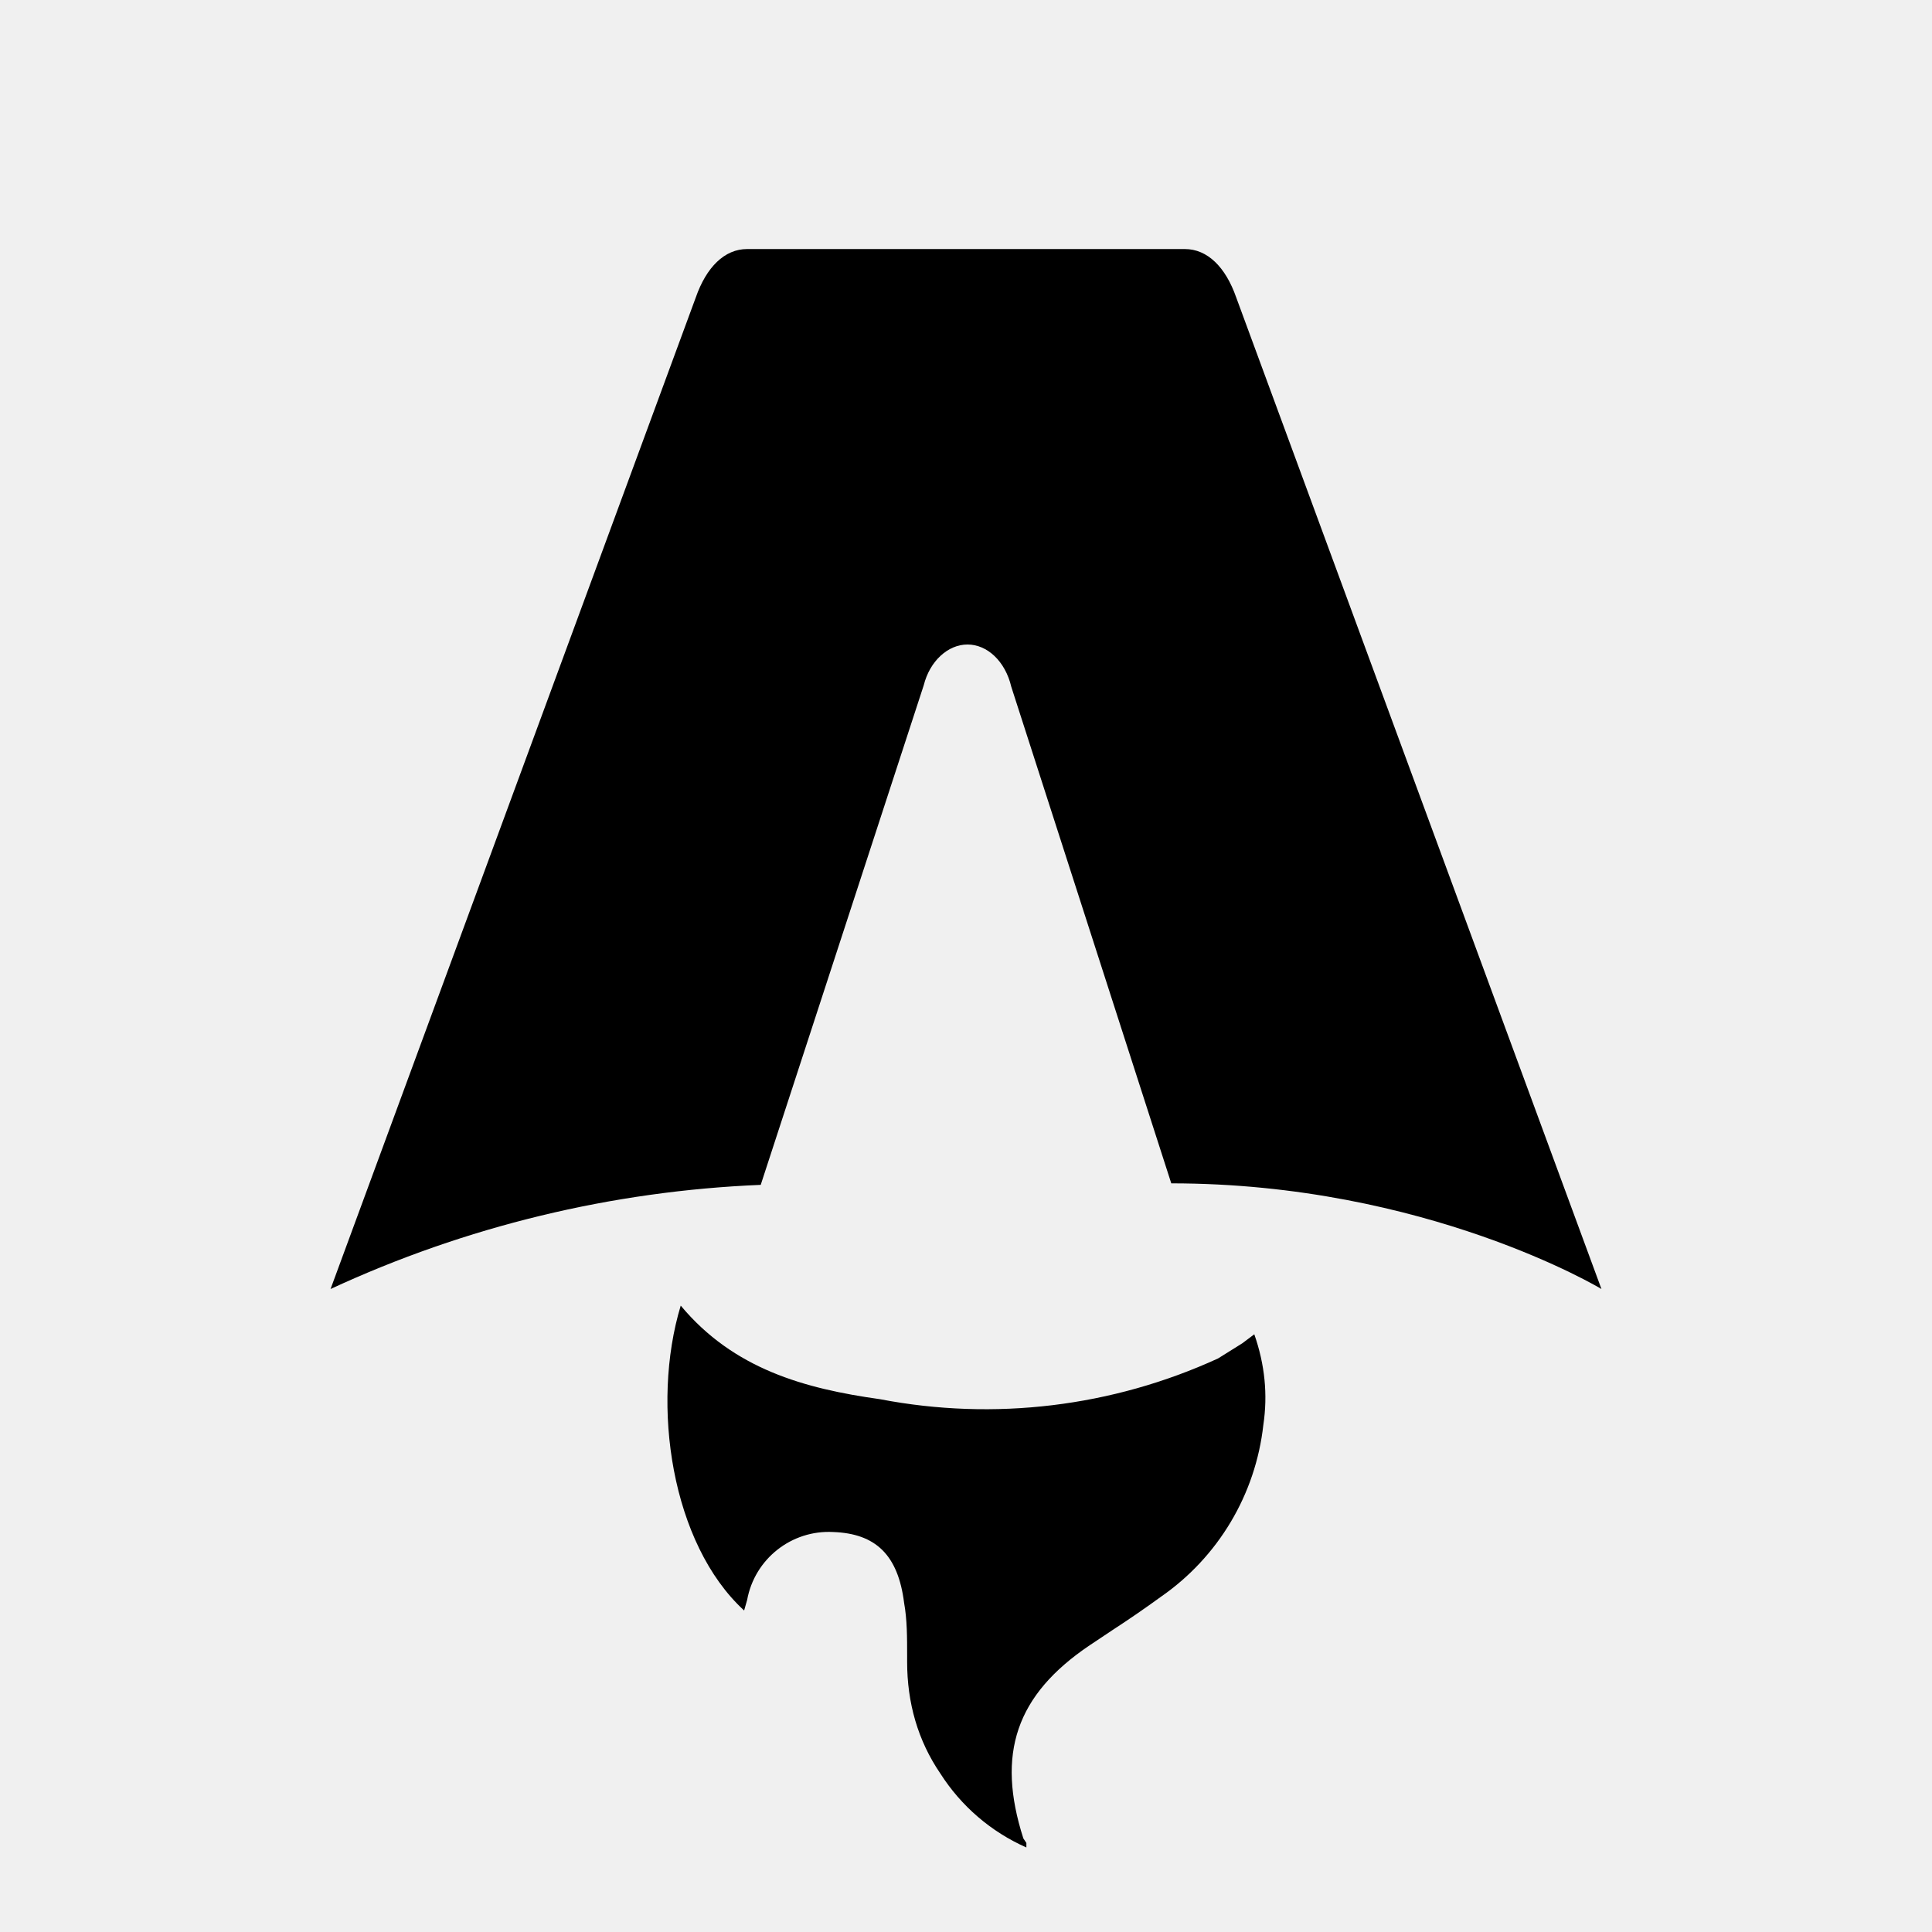
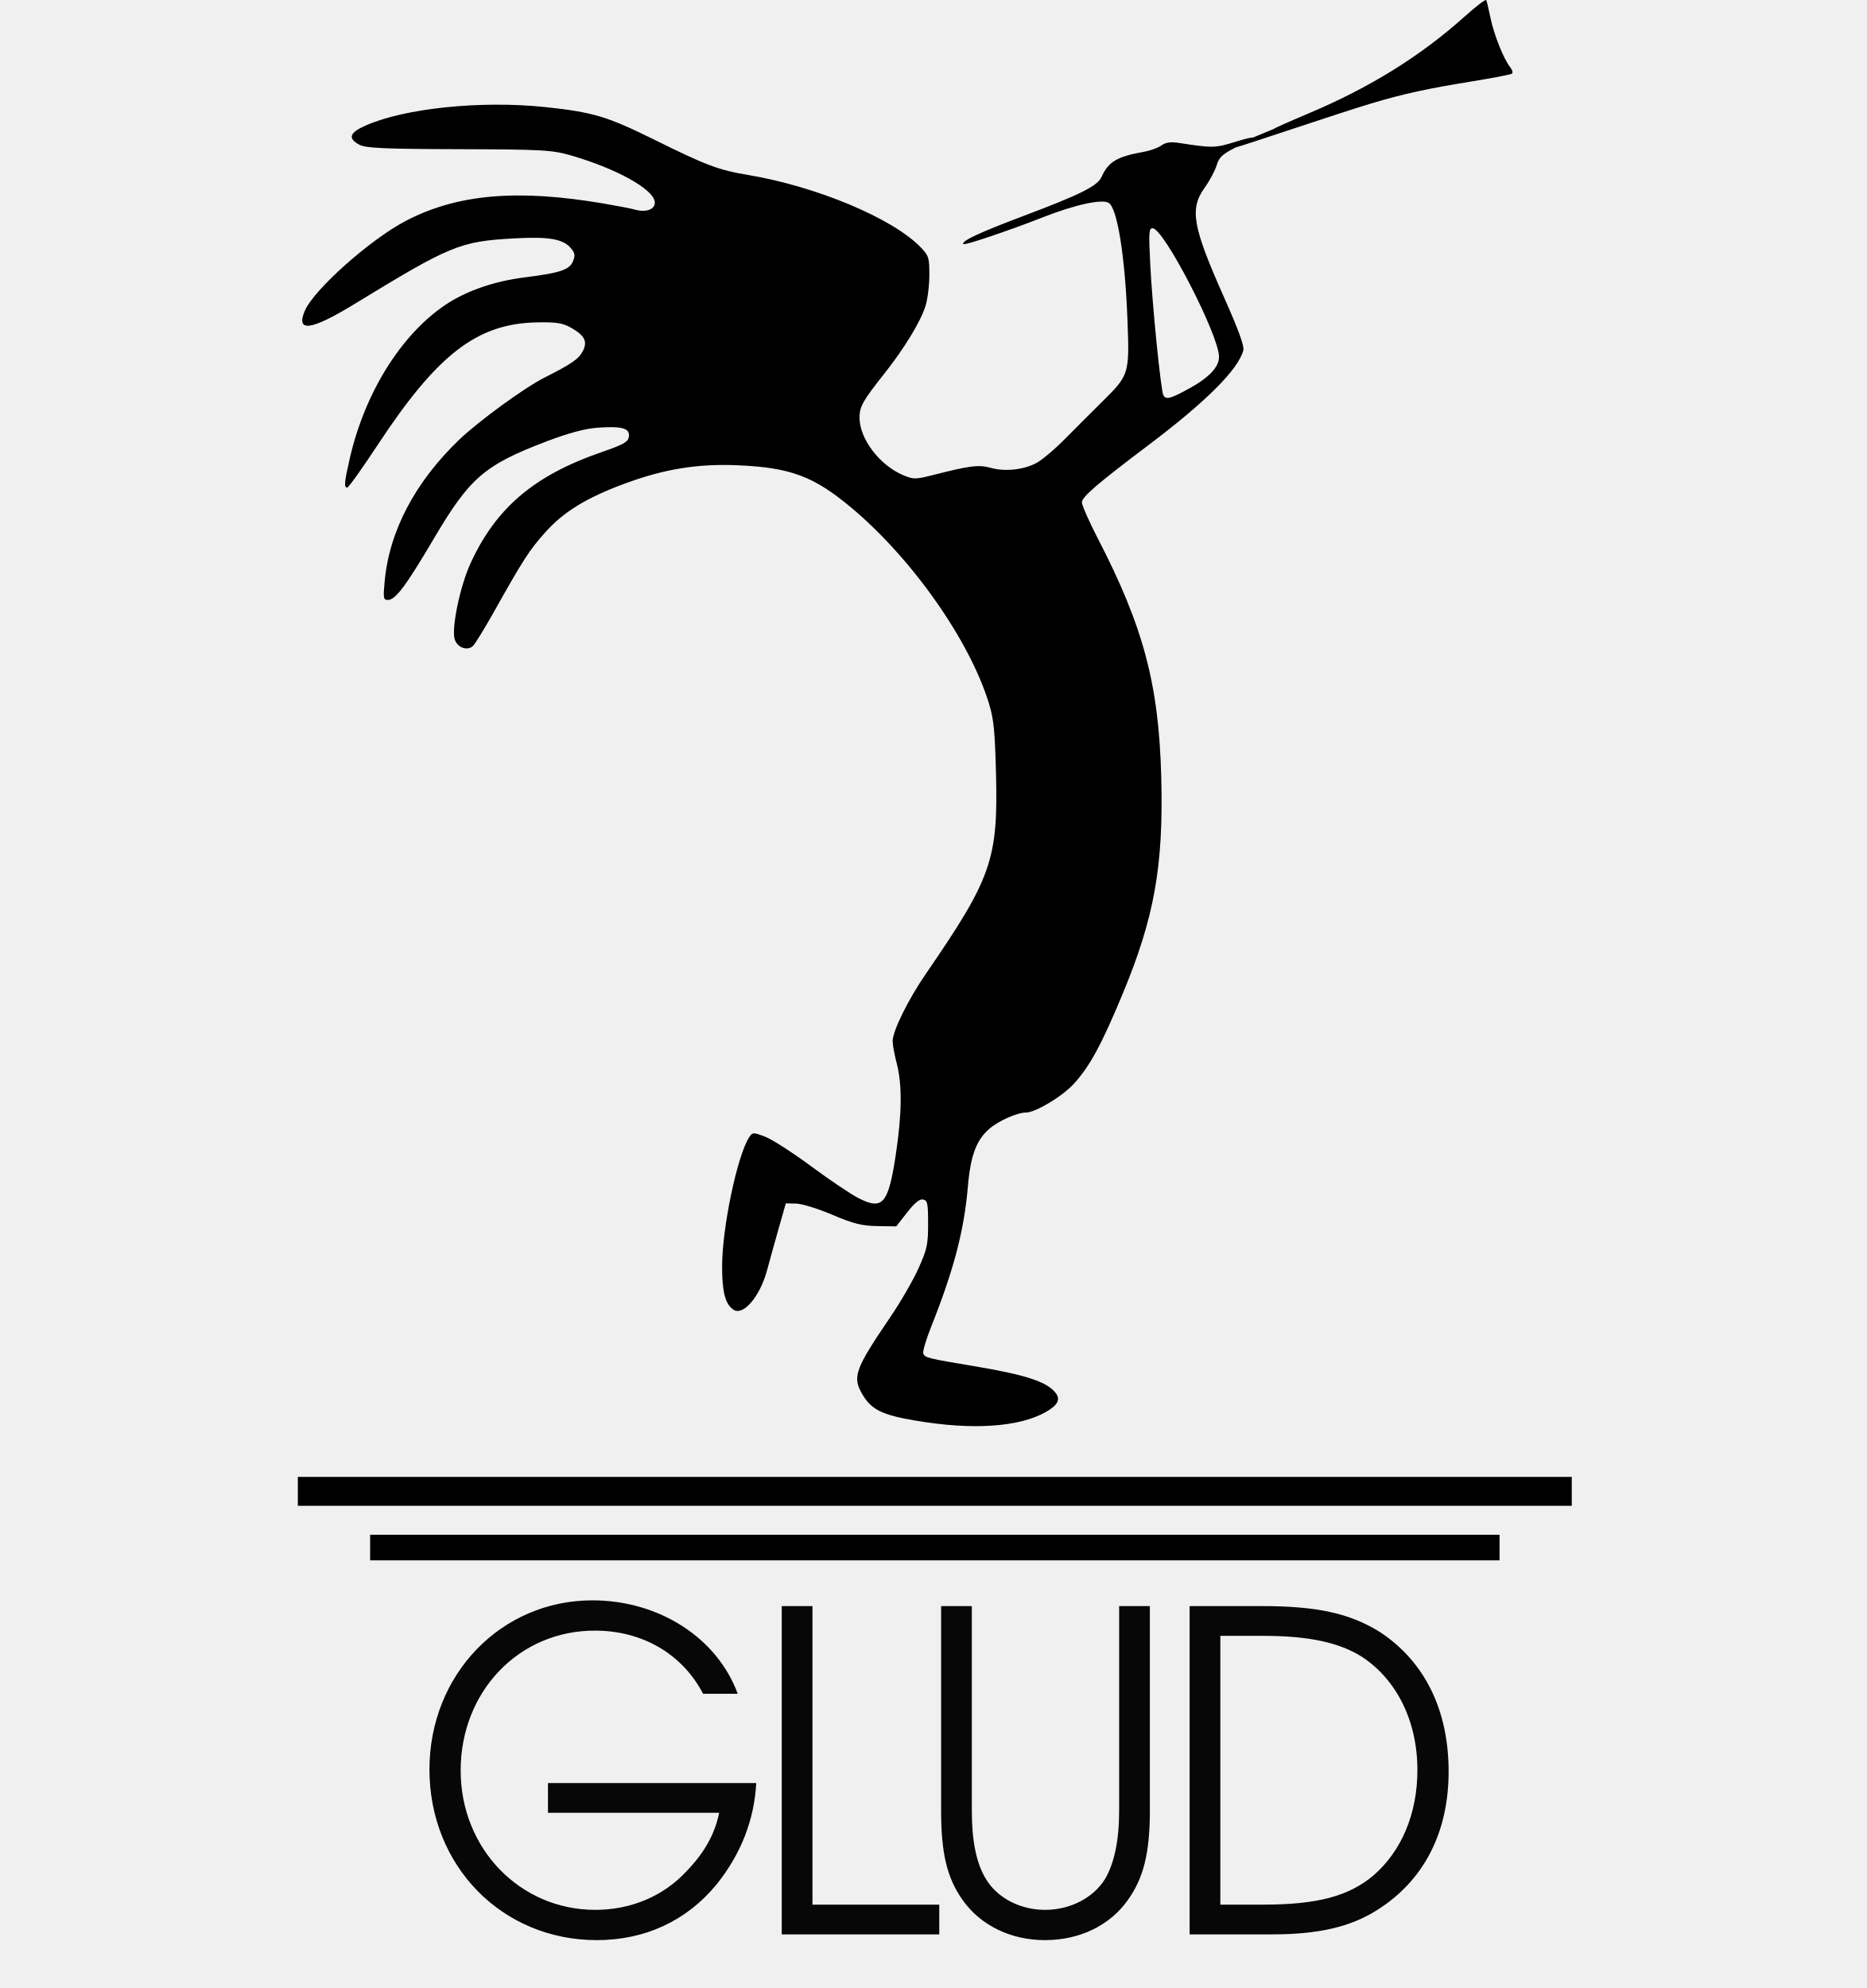
- <svg xmlns="http://www.w3.org/2000/svg" fill="none" viewBox="0 0 128 128">
-   <path d="M50.4 78.5a75.1 75.1 0 0 0-28.5 6.9l24.2-65.7c.7-2 1.9-3.2 3.4-3.2h29c1.5 0 2.7 1.2 3.4 3.2l24.2 65.7s-11.6-7-28.5-7L67 45.5c-.4-1.7-1.6-2.8-2.9-2.8-1.3 0-2.5 1.1-2.9 2.7L50.4 78.5Zm-1.1 28.2Zm-4.2-20.2c-2 6.6-.6 15.8 4.2 20.2a17.5 17.5 0 0 1 .2-.7 5.5 5.5 0 0 1 5.7-4.5c2.8.1 4.3 1.5 4.7 4.7.2 1.1.2 2.3.2 3.5v.4c0 2.7.7 5.2 2.2 7.4a13 13 0 0 0 5.7 4.9v-.3l-.2-.3c-1.8-5.6-.5-9.5 4.4-12.8l1.5-1a73 73 0 0 0 3.2-2.2 16 16 0 0 0 6.8-11.4c.3-2 .1-4-.6-6l-.8.6-1.6 1a37 37 0 0 1-22.4 2.7c-5-.7-9.7-2-13.2-6.2Z" />
-   <style>
-         path { fill: #000; }
-         @media (prefers-color-scheme: dark) {
-             path { fill: #FFF; }
-         }
-     </style>
+ <svg xmlns="http://www.w3.org/2000/svg" width="212.863mm" height="226.732mm" viewBox="0 0 212.863 226.732" version="1.1" id="svg8">
+   <defs id="defs2" />
+   <g id="layer1" transform="translate(1.008389,16.37833)">
+     <g id="layer1-6" transform="translate(-14.4862,-66.82419)">
+       <g id="g951" transform="matrix(3.99006,0,0,3.399606,-914.8697,-277.9432)">
+         <rect style="fill:none;fill-opacity:1;stroke:#ffffff;stroke-width:0.077;stroke-opacity:0;paint-order:stroke markers fill;stop-color:#000000" id="rect1241" width="53.272" height="62.03" x="232.703" y="101.221" />
+         <path style="fill:#000000;fill-opacity:1;stroke-width:0.085" d="m 258.84,144.257 c -0.954,-0.192 -1.256,-0.364 -1.511,-0.86 -0.31,-0.602 -0.236,-0.85 0.786,-2.614 0.293,-0.505 0.655,-1.242 0.806,-1.637 0.248,-0.65 0.274,-0.794 0.274,-1.496 0,-0.69 -0.016,-0.781 -0.143,-0.813 -0.098,-0.025 -0.24,0.11 -0.455,0.433 l -0.312,0.469 -0.543,-0.01 c -0.439,-0.007 -0.686,-0.081 -1.283,-0.379 -0.407,-0.203 -0.872,-0.372 -1.035,-0.376 l -0.296,-0.007 -0.211,0.87 c -0.116,0.478 -0.26,1.087 -0.32,1.353 -0.203,0.901 -0.688,1.57 -0.971,1.34 -0.232,-0.188 -0.321,-0.6 -0.319,-1.466 0.003,-1.298 0.437,-3.713 0.774,-4.315 0.094,-0.169 0.117,-0.17 0.454,-0.02 0.195,0.087 0.786,0.533 1.315,0.992 0.528,0.459 1.139,0.941 1.357,1.071 0.692,0.414 0.852,0.193 1.065,-1.461 0.176,-1.367 0.185,-2.346 0.028,-3.053 -0.065,-0.291 -0.118,-0.629 -0.118,-0.751 -0.002,-0.34 0.443,-1.398 0.957,-2.275 1.874,-3.199 2.06,-3.823 1.997,-6.721 -0.031,-1.417 -0.064,-1.807 -0.2,-2.33 -0.549,-2.11 -2.188,-4.851 -3.923,-6.561 -1.074,-1.058 -1.742,-1.355 -3.226,-1.433 -1.175,-0.062 -2.125,0.118 -3.279,0.62 -1.082,0.471 -1.73,0.938 -2.255,1.626 -0.456,0.598 -0.623,0.901 -1.469,2.67 -0.271,0.566 -0.541,1.081 -0.601,1.146 -0.169,0.183 -0.47,0.037 -0.526,-0.254 -0.079,-0.41 0.166,-1.767 0.452,-2.503 0.723,-1.866 1.815,-2.959 3.734,-3.74 0.656,-0.267 0.78,-0.349 0.799,-0.53 0.031,-0.281 -0.198,-0.356 -0.897,-0.297 -0.359,0.031 -0.829,0.179 -1.455,0.458 -1.781,0.796 -2.198,1.219 -3.234,3.283 -0.786,1.565 -1.087,2.037 -1.3,2.037 -0.132,0 -0.14,-0.049 -0.095,-0.626 0.132,-1.684 0.87,-3.33 2.131,-4.75 0.55,-0.619 1.853,-1.734 2.424,-2.074 0.798,-0.475 0.993,-0.633 1.109,-0.897 0.142,-0.323 0.055,-0.524 -0.338,-0.786 -0.234,-0.156 -0.422,-0.191 -0.965,-0.179 -1.714,0.035 -2.85,1.06 -4.564,4.117 -0.44,0.784 -0.829,1.425 -0.867,1.425 -0.098,0 -0.085,-0.171 0.075,-0.989 0.428,-2.186 1.457,-4.128 2.718,-5.13 0.595,-0.473 1.404,-0.804 2.277,-0.932 1.012,-0.148 1.283,-0.254 1.383,-0.54 0.067,-0.193 0.058,-0.271 -0.052,-0.43 -0.222,-0.321 -0.638,-0.405 -1.653,-0.337 -1.531,0.103 -1.797,0.232 -4.545,2.203 -1.239,0.889 -1.682,0.959 -1.415,0.223 0.257,-0.708 1.872,-2.395 2.89,-3.017 1.466,-0.897 3.177,-1.073 5.647,-0.581 0.386,0.077 0.794,0.17 0.906,0.207 0.324,0.107 0.587,-0.019 0.559,-0.267 -0.047,-0.428 -1.096,-1.109 -2.382,-1.548 -0.551,-0.188 -0.804,-0.205 -3.222,-0.214 -2.157,-0.007 -2.664,-0.035 -2.846,-0.153 -0.33,-0.213 -0.276,-0.401 0.185,-0.64 1.128,-0.585 3.307,-0.847 5.147,-0.618 1.351,0.168 1.76,0.312 3.095,1.086 1.511,0.877 1.841,1.023 2.698,1.191 1.956,0.385 4.138,1.459 4.929,2.428 0.23,0.282 0.246,0.342 0.246,0.93 0,0.346 -0.05,0.814 -0.111,1.04 -0.143,0.53 -0.603,1.416 -1.179,2.27 -0.616,0.914 -0.706,1.101 -0.706,1.475 0,0.703 0.57,1.588 1.236,1.921 0.307,0.154 0.359,0.153 0.894,-0.007 1.026,-0.307 1.28,-0.344 1.618,-0.233 0.407,0.134 0.937,0.069 1.307,-0.161 0.158,-0.098 0.528,-0.464 0.822,-0.814 0.295,-0.349 0.773,-0.911 1.063,-1.247 0.771,-0.894 0.778,-0.921 0.719,-2.75 -0.07,-2.132 -0.289,-3.736 -0.536,-3.917 -0.187,-0.137 -0.96,0.06 -1.862,0.475 -0.995,0.458 -2.255,0.957 -2.292,0.909 -0.074,-0.097 0.465,-0.392 1.74,-0.955 1.605,-0.709 2.093,-0.995 2.209,-1.298 0.197,-0.513 0.442,-0.684 1.212,-0.844 0.182,-0.038 0.407,-0.134 0.5,-0.214 0.123,-0.105 0.265,-0.127 0.519,-0.081 0.92,0.169 1.023,0.168 1.551,-0.025 0.295,-0.108 0.536,-0.177 0.536,-0.154 0,0.023 -0.212,0.167 -0.472,0.321 -0.392,0.232 -0.486,0.335 -0.555,0.605 -0.046,0.179 -0.199,0.516 -0.341,0.749 -0.439,0.721 -0.352,1.297 0.561,3.705 0.41,1.081 0.574,1.614 0.542,1.755 -0.145,0.643 -1.066,1.723 -2.714,3.181 -1.464,1.296 -1.9,1.736 -1.9,1.918 0,0.098 0.201,0.634 0.446,1.191 1.314,2.981 1.753,4.915 1.822,8.024 0.067,2.982 -0.195,4.71 -1.103,7.274 -0.605,1.71 -0.944,2.442 -1.402,3.025 -0.332,0.423 -1.092,0.957 -1.363,0.957 -0.248,1.2e-4 -0.771,0.271 -1.04,0.539 -0.375,0.373 -0.544,0.904 -0.619,1.935 -0.107,1.481 -0.402,2.803 -1.052,4.718 -0.143,0.421 -0.244,0.821 -0.224,0.888 0.042,0.144 0.121,0.168 1.442,0.426 1.492,0.292 2.107,0.53 2.347,0.908 0.138,0.217 0.053,0.407 -0.285,0.632 -0.764,0.51 -2.111,0.614 -3.724,0.288 z m 7.846,-34.645 c 0.553,-0.362 0.826,-0.707 0.825,-1.047 -9.4e-4,-0.724 -1.58,-4.312 -1.898,-4.312 -0.106,0 -0.114,0.134 -0.067,1.222 0.058,1.366 0.303,4.229 0.375,4.381 0.076,0.161 0.211,0.117 0.765,-0.245 z m 2.387,-8.689 c 0.019,-0.025 0.465,-0.258 0.992,-0.519 1.767,-0.874 3.21,-1.927 4.485,-3.271 0.314,-0.331 0.584,-0.571 0.6,-0.534 0.016,0.037 0.071,0.307 0.122,0.6 0.097,0.559 0.38,1.388 0.566,1.657 0.06,0.088 0.08,0.183 0.044,0.213 -0.036,0.029 -0.546,0.145 -1.132,0.256 -1.278,0.243 -1.952,0.415 -2.84,0.725 -0.968,0.338 -3.842,1.486 -3.909,1.486 -0.032,0 0.453,-0.296 0.472,-0.321 z" id="path231" />
+         <text id="text47" y="144.104" x="273.915" style="font-style:normal;font-weight:normal;font-size:13.298px;line-height:1.25;font-family:sans-serif;letter-spacing:-0.748px;word-spacing:0px;fill:#070707;fill-opacity:1;stroke:none;stroke-width:0.332" xml:space="preserve" transform="scale(0.8923427,1.120646)">
+           <tspan style="font-style:normal;font-variant:normal;font-weight:normal;font-stretch:normal;font-family:'URW Gothic';-inkscape-font-specification:'URW Gothic';letter-spacing:-0.748px;fill:#070707;fill-opacity:1;stroke-width:0.332" y="144.104" x="273.915" id="tspan45">GLUD </tspan>
+         </text>
+         <path style="fill:none;stroke:#000000;stroke-width:0.859;stroke-linecap:butt;stroke-linejoin:miter;stroke-miterlimit:4;stroke-dasharray:none;stroke-opacity:1" d="m 243.245,148.513 c 32.286,0 32.286,0 32.286,0" id="path3720" />
+         <path id="path4543" d="m 241.179,146.628 c 36.416,0 36.416,0 36.416,0" style="fill:none;stroke:#000000;stroke-width:0.969;stroke-linecap:butt;stroke-linejoin:miter;stroke-miterlimit:4;stroke-dasharray:none;stroke-opacity:1" />
+       </g>
+     </g>
+   </g>
</svg>
